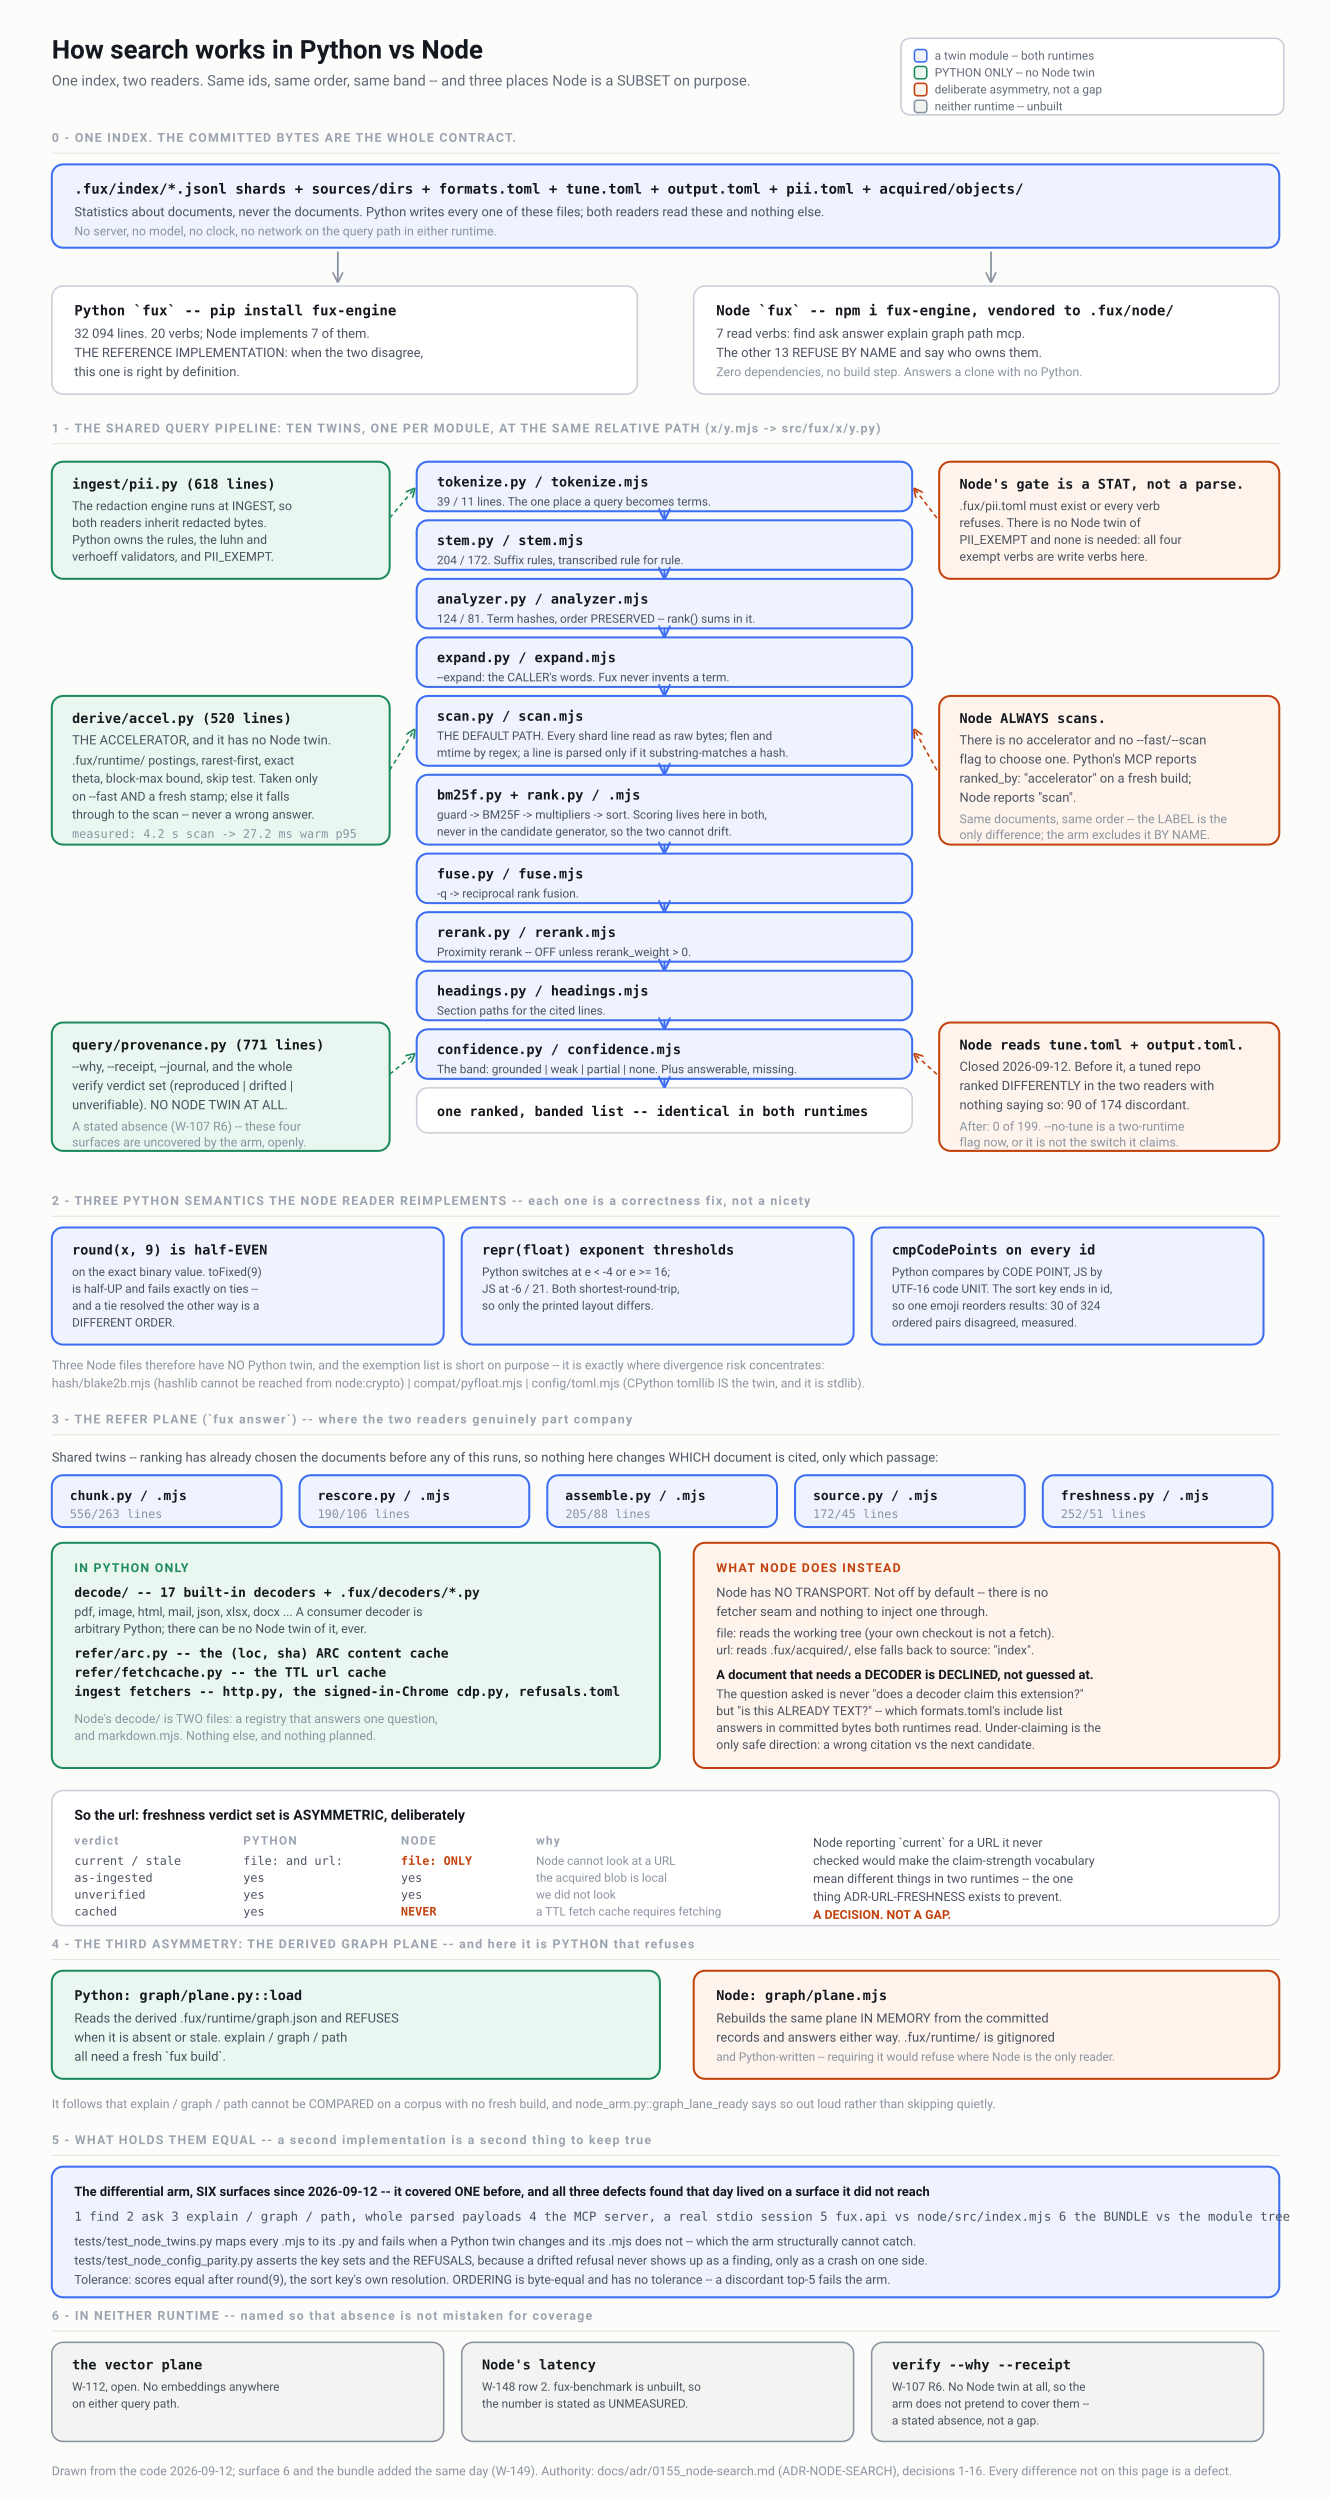
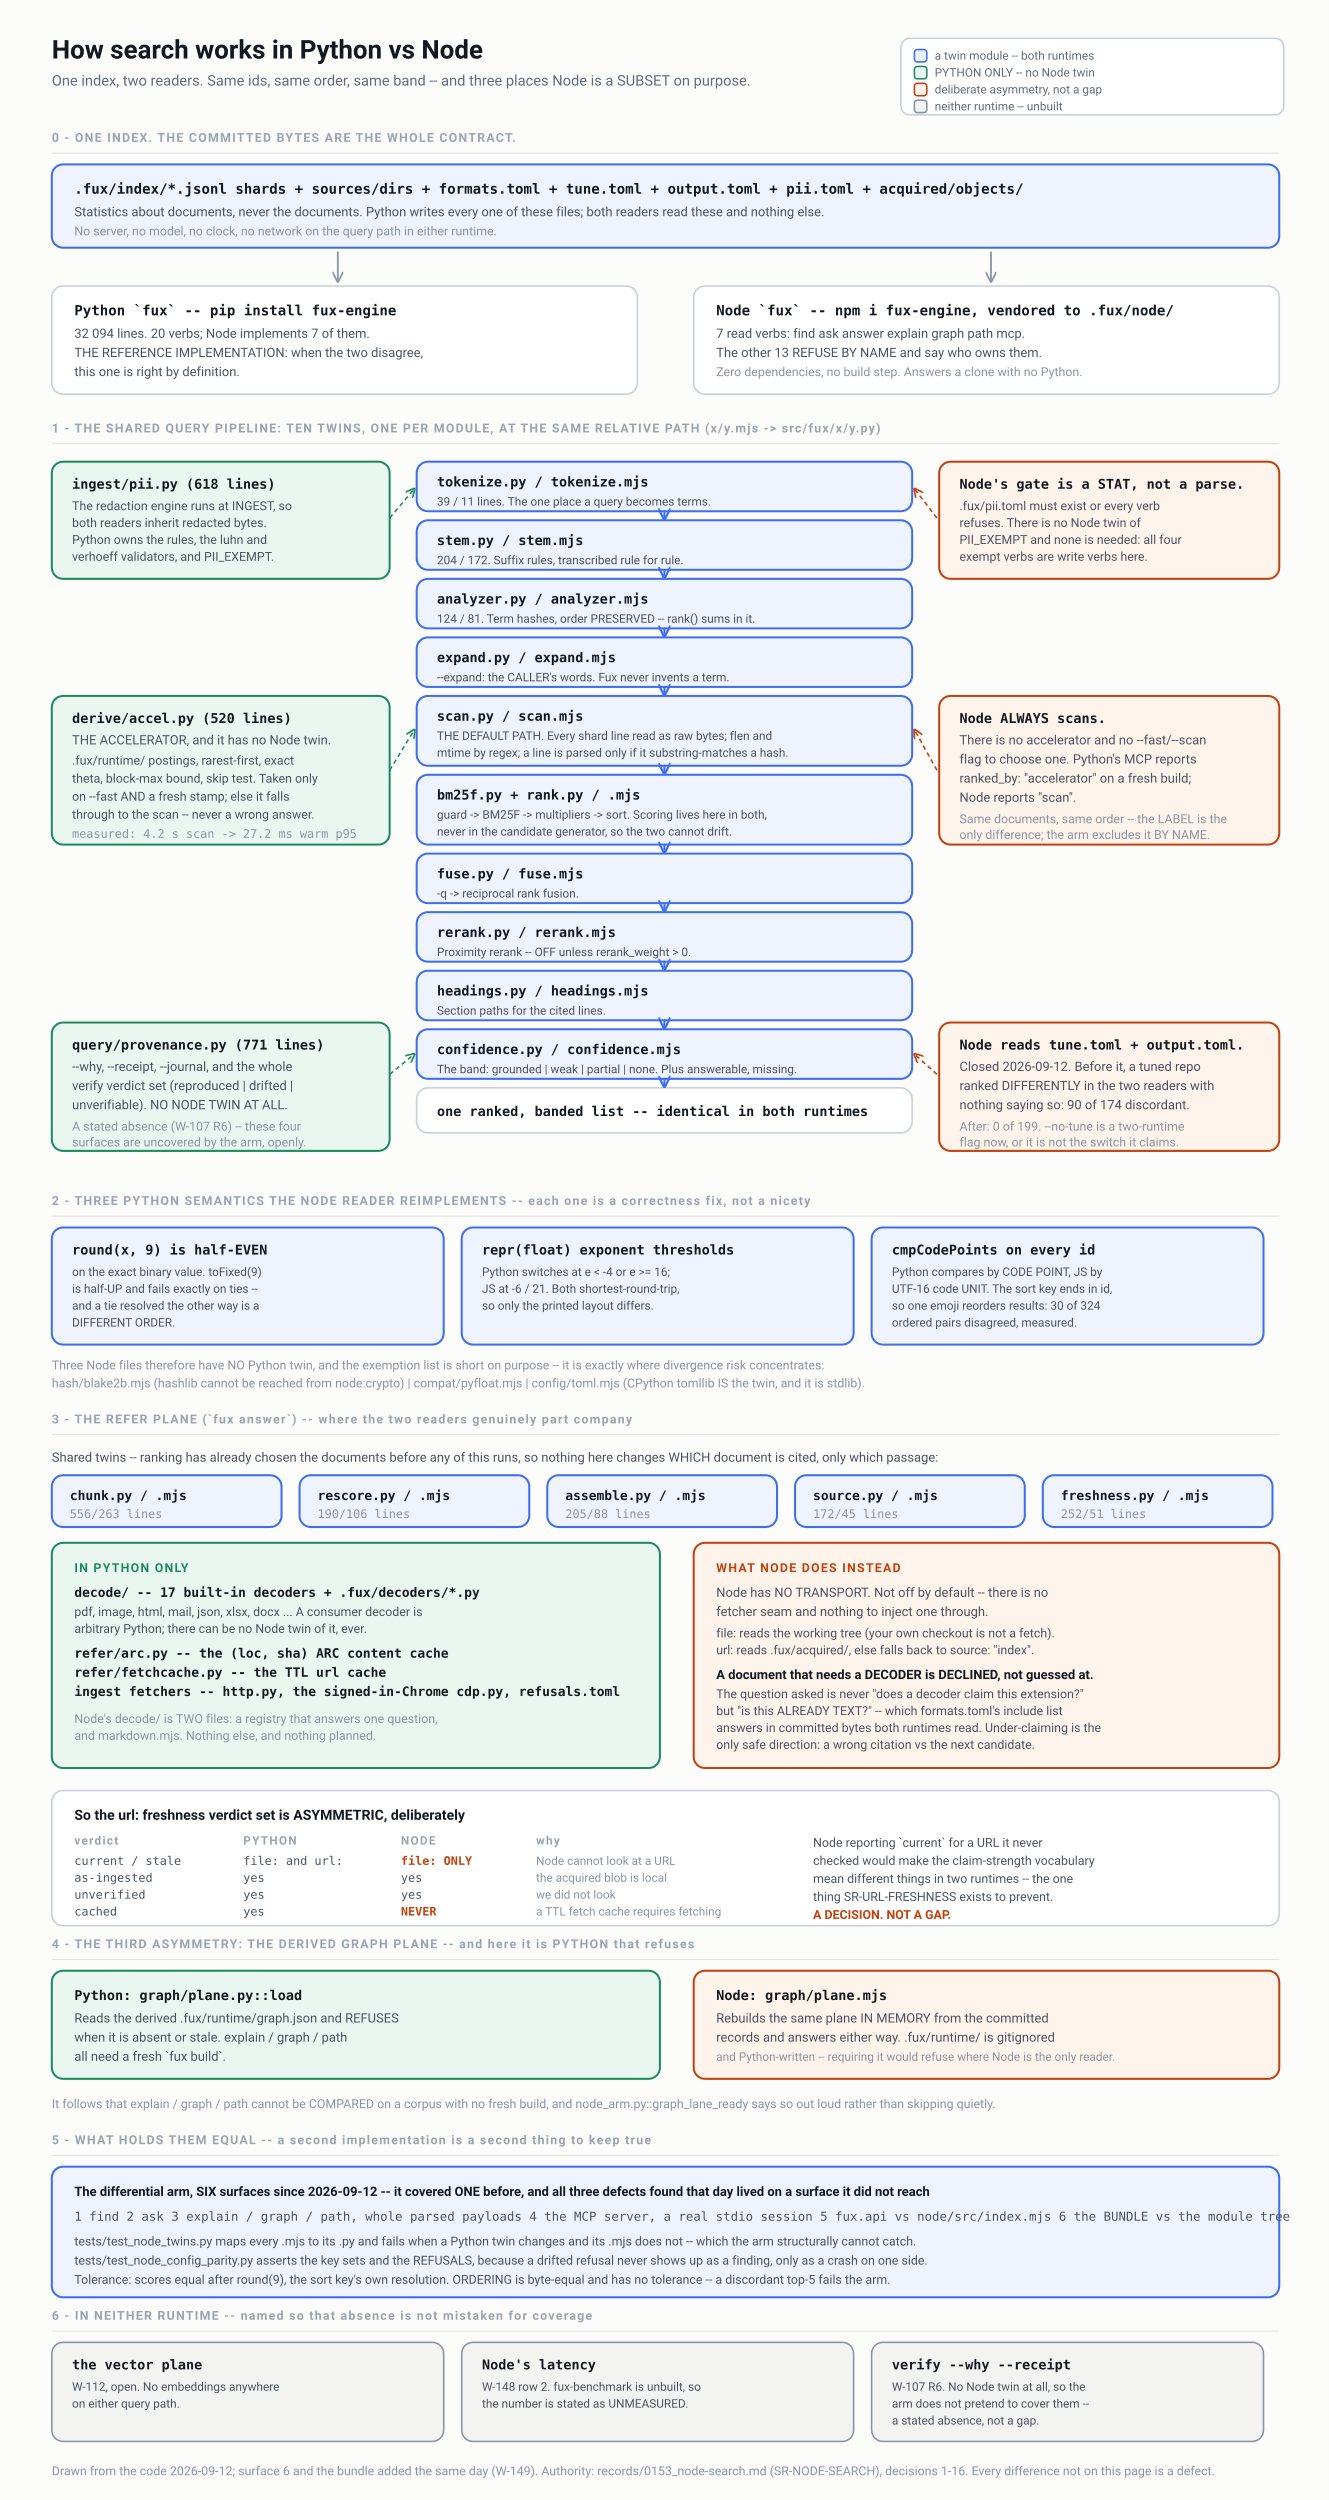
<svg xmlns="http://www.w3.org/2000/svg" viewBox="0 0 1180 2220" width="1180" height="2220" font-family="system-ui, -apple-system, 'Segoe UI', Roboto, sans-serif">
  <defs>
    <marker id="a" viewBox="0 0 10 10" refX="9" refY="5" markerWidth="6" markerHeight="6" orient="auto-start-reverse">
      <path d="M0,0 L10,5 L0,10" fill="none" stroke="#3d6df2" stroke-width="1.8" stroke-linecap="round" stroke-linejoin="round" />
    </marker>
    <marker id="g" viewBox="0 0 10 10" refX="9" refY="5" markerWidth="6" markerHeight="6" orient="auto-start-reverse">
      <path d="M0,0 L10,5 L0,10" fill="none" stroke="#1d8a5e" stroke-width="1.8" stroke-linecap="round" stroke-linejoin="round" />
    </marker>
    <marker id="m" viewBox="0 0 10 10" refX="9" refY="5" markerWidth="6" markerHeight="6" orient="auto-start-reverse">
      <path d="M0,0 L10,5 L0,10" fill="none" stroke="#8a93a0" stroke-width="1.6" stroke-linecap="round" stroke-linejoin="round" />
    </marker>
    <marker id="o" viewBox="0 0 10 10" refX="9" refY="5" markerWidth="6" markerHeight="6" orient="auto-start-reverse">
      <path d="M0,0 L10,5 L0,10" fill="none" stroke="#c2410c" stroke-width="1.8" stroke-linecap="round" stroke-linejoin="round" />
    </marker>
  </defs>
  <rect width="1180" height="2220" fill="#fcfcfb" />
  <text x="46" y="52" font-size="23" fill="#14181f" font-weight="600">How search works in Python vs Node</text>
  <text x="46" y="76" font-size="13" fill="#626b78">One index, two readers. Same ids, same order, same band -- and three places Node is a SUBSET on purpose.</text>
  <rect x="800" y="34" width="340" height="68" rx="8" fill="#ffffff" stroke="#c9cfd8" stroke-width="1.4" />
  <rect x="812" y="44" width="11" height="11" rx="2.5" fill="#eef3fd" stroke="#3d6df2" stroke-width="1.4" />
  <text x="830" y="53" font-size="10.5" fill="#626b78">a twin module -- both runtimes</text>
  <rect x="812" y="59" width="11" height="11" rx="2.5" fill="#eaf7f0" stroke="#1d8a5e" stroke-width="1.4" />
  <text x="830" y="68" font-size="10.5" fill="#626b78">PYTHON ONLY -- no Node twin</text>
  <rect x="812" y="74" width="11" height="11" rx="2.5" fill="#fff4ec" stroke="#c2410c" stroke-width="1.4" />
  <text x="830" y="83" font-size="10.5" fill="#626b78">deliberate asymmetry, not a gap</text>
  <rect x="812" y="89" width="11" height="11" rx="2.5" fill="#f3f4f2" stroke="#8a93a0" stroke-width="1.4" />
  <text x="830" y="98" font-size="10.5" fill="#626b78">neither runtime -- unbuilt</text>
  <text x="46" y="126" font-size="11" fill="#9aa3af" font-weight="600" letter-spacing="1.1">0 - ONE INDEX. THE COMMITTED BYTES ARE THE WHOLE CONTRACT.</text>
  <line x1="46" y1="136" x2="1136" y2="136" stroke="#e4e4e0" stroke-width="1" />
  <rect x="46" y="146" width="1090" height="74" rx="10" fill="#eef3fd" stroke="#3d6df2" stroke-width="1.8" />
  <text x="66" y="172" font-size="12.5" fill="#14181f" font-weight="600" font-family="ui-monospace, Menlo, monospace">.fux/index/*.jsonl shards  +  sources/dirs  +  formats.toml  +  tune.toml  +  output.toml  +  pii.toml  +  acquired/objects/</text>
  <text x="66" y="192" font-size="11.5" fill="#4a5260">Statistics about documents, never the documents. Python writes every one of these files; both readers read these and nothing else.</text>
  <text x="66" y="209" font-size="11" fill="#8a93a0">No server, no model, no clock, no network on the query path in either runtime.</text>
  <path d="M300,224 L300,250" fill="none" stroke="#8a93a0" stroke-width="1.6" marker-end="url(#m)" stroke-linecap="round" />
  <path d="M880,224 L880,250" fill="none" stroke="#8a93a0" stroke-width="1.6" marker-end="url(#m)" stroke-linecap="round" />
  <rect x="46" y="254" width="520" height="96" rx="10" fill="#ffffff" stroke="#c9cfd8" stroke-width="1.4" />
  <text x="66" y="280" font-size="12.5" fill="#14181f" font-weight="600" font-family="ui-monospace, Menlo, monospace">Python  `fux`   --   pip install fux-engine</text>
  <text x="66" y="300" font-size="11.5" fill="#4a5260">32 094 lines. 20 verbs; Node implements 7 of them.</text>
  <text x="66" y="317" font-size="11.5" fill="#4a5260">THE REFERENCE IMPLEMENTATION: when the two disagree,</text>
  <text x="66" y="334" font-size="11.5" fill="#4a5260">this one is right by definition.</text>
  <rect x="616" y="254" width="520" height="96" rx="10" fill="#ffffff" stroke="#c9cfd8" stroke-width="1.4" />
  <text x="636" y="280" font-size="12.5" fill="#14181f" font-weight="600" font-family="ui-monospace, Menlo, monospace">Node  `fux`   --   npm i fux-engine, vendored to .fux/node/</text>
  <text x="636" y="300" font-size="11.5" fill="#4a5260">7 read verbs: find ask answer explain graph path mcp.</text>
  <text x="636" y="317" font-size="11.5" fill="#4a5260">The other 13 REFUSE BY NAME and say who owns them.</text>
  <text x="636" y="334" font-size="11" fill="#8a93a0">Zero dependencies, no build step. Answers a clone with no Python.</text>
  <text x="46" y="384" font-size="11" fill="#9aa3af" font-weight="600" letter-spacing="1.1">1 - THE SHARED QUERY PIPELINE: TEN TWINS, ONE PER MODULE, AT THE SAME RELATIVE PATH  (x/y.mjs -&gt; src/fux/x/y.py)</text>
  <line x1="46" y1="394" x2="1136" y2="394" stroke="#e4e4e0" stroke-width="1" />
  <rect x="370" y="410" width="440" height="44" rx="10" fill="#eef3fd" stroke="#3d6df2" stroke-width="1.8" />
  <text x="388" y="432" font-size="12" fill="#14181f" font-weight="600" font-family="ui-monospace, Menlo, monospace">tokenize.py / tokenize.mjs</text>
  <text x="388" y="449" font-size="10.5" fill="#4a5260">39 / 11 lines. The one place a query becomes terms.</text>
  <rect x="370" y="462" width="440" height="44" rx="10" fill="#eef3fd" stroke="#3d6df2" stroke-width="1.8" />
  <text x="388" y="484" font-size="12" fill="#14181f" font-weight="600" font-family="ui-monospace, Menlo, monospace">stem.py / stem.mjs</text>
  <text x="388" y="501" font-size="10.5" fill="#4a5260">204 / 172. Suffix rules, transcribed rule for rule.</text>
  <path d="M590.0,454 L590.0,461" fill="none" stroke="#3d6df2" stroke-width="1.8" marker-end="url(#a)" stroke-linecap="round" />
  <rect x="370" y="514" width="440" height="44" rx="10" fill="#eef3fd" stroke="#3d6df2" stroke-width="1.8" />
  <text x="388" y="536" font-size="12" fill="#14181f" font-weight="600" font-family="ui-monospace, Menlo, monospace">analyzer.py / analyzer.mjs</text>
  <text x="388" y="553" font-size="10.5" fill="#4a5260">124 / 81. Term hashes, order PRESERVED -- rank() sums in it.</text>
  <path d="M590.0,506 L590.0,513" fill="none" stroke="#3d6df2" stroke-width="1.8" marker-end="url(#a)" stroke-linecap="round" />
  <rect x="370" y="566" width="440" height="44" rx="10" fill="#eef3fd" stroke="#3d6df2" stroke-width="1.8" />
  <text x="388" y="588" font-size="12" fill="#14181f" font-weight="600" font-family="ui-monospace, Menlo, monospace">expand.py / expand.mjs</text>
  <text x="388" y="605" font-size="10.5" fill="#4a5260">--expand: the CALLER's words. Fux never invents a term.</text>
  <path d="M590.0,558 L590.0,565" fill="none" stroke="#3d6df2" stroke-width="1.8" marker-end="url(#a)" stroke-linecap="round" />
  <rect x="370" y="618" width="440" height="62" rx="10" fill="#eef3fd" stroke="#3d6df2" stroke-width="1.8" />
  <text x="388" y="640" font-size="12" fill="#14181f" font-weight="600" font-family="ui-monospace, Menlo, monospace">scan.py / scan.mjs</text>
  <text x="388" y="657" font-size="10.5" fill="#4a5260">THE DEFAULT PATH. Every shard line read as raw bytes; flen and</text>
  <text x="388" y="672" font-size="10.5" fill="#4a5260">mtime by regex; a line is parsed only if it substring-matches a hash.</text>
  <path d="M590.0,610 L590.0,617" fill="none" stroke="#3d6df2" stroke-width="1.8" marker-end="url(#a)" stroke-linecap="round" />
  <rect x="370" y="688" width="440" height="62" rx="10" fill="#eef3fd" stroke="#3d6df2" stroke-width="1.8" />
  <text x="388" y="710" font-size="12" fill="#14181f" font-weight="600" font-family="ui-monospace, Menlo, monospace">bm25f.py + rank.py  /  .mjs</text>
  <text x="388" y="727" font-size="10.5" fill="#4a5260">guard  -&gt;  BM25F  -&gt;  multipliers  -&gt;  sort. Scoring lives here in both,</text>
  <text x="388" y="742" font-size="10.5" fill="#4a5260">never in the candidate generator, so the two cannot drift.</text>
  <path d="M590.0,680 L590.0,687" fill="none" stroke="#3d6df2" stroke-width="1.8" marker-end="url(#a)" stroke-linecap="round" />
  <rect x="370" y="758" width="440" height="44" rx="10" fill="#eef3fd" stroke="#3d6df2" stroke-width="1.8" />
  <text x="388" y="780" font-size="12" fill="#14181f" font-weight="600" font-family="ui-monospace, Menlo, monospace">fuse.py / fuse.mjs</text>
  <text x="388" y="797" font-size="10.5" fill="#4a5260">-q  -&gt;  reciprocal rank fusion.</text>
  <path d="M590.0,750 L590.0,757" fill="none" stroke="#3d6df2" stroke-width="1.8" marker-end="url(#a)" stroke-linecap="round" />
  <rect x="370" y="810" width="440" height="44" rx="10" fill="#eef3fd" stroke="#3d6df2" stroke-width="1.8" />
  <text x="388" y="832" font-size="12" fill="#14181f" font-weight="600" font-family="ui-monospace, Menlo, monospace">rerank.py / rerank.mjs</text>
  <text x="388" y="849" font-size="10.5" fill="#4a5260">Proximity rerank -- OFF unless rerank_weight &gt; 0.</text>
  <path d="M590.0,802 L590.0,809" fill="none" stroke="#3d6df2" stroke-width="1.8" marker-end="url(#a)" stroke-linecap="round" />
  <rect x="370" y="862" width="440" height="44" rx="10" fill="#eef3fd" stroke="#3d6df2" stroke-width="1.8" />
  <text x="388" y="884" font-size="12" fill="#14181f" font-weight="600" font-family="ui-monospace, Menlo, monospace">headings.py / headings.mjs</text>
  <text x="388" y="901" font-size="10.5" fill="#4a5260">Section paths for the cited lines.</text>
  <path d="M590.0,854 L590.0,861" fill="none" stroke="#3d6df2" stroke-width="1.8" marker-end="url(#a)" stroke-linecap="round" />
  <rect x="370" y="914" width="440" height="44" rx="10" fill="#eef3fd" stroke="#3d6df2" stroke-width="1.8" />
  <text x="388" y="936" font-size="12" fill="#14181f" font-weight="600" font-family="ui-monospace, Menlo, monospace">confidence.py / confidence.mjs</text>
  <text x="388" y="953" font-size="10.5" fill="#4a5260">The band: grounded | weak | partial | none. Plus answerable, missing.</text>
  <path d="M590.0,906 L590.0,913" fill="none" stroke="#3d6df2" stroke-width="1.8" marker-end="url(#a)" stroke-linecap="round" />
  <rect x="370" y="966" width="440" height="40" rx="10" fill="#ffffff" stroke="#c9cfd8" stroke-width="1.4" />
  <text x="388" y="991" font-size="12" fill="#14181f" font-weight="600" font-family="ui-monospace, Menlo, monospace">one ranked, banded list  --  identical in both runtimes</text>
  <path d="M590.0,958 L590.0,965" fill="none" stroke="#3d6df2" stroke-width="1.8" marker-end="url(#a)" stroke-linecap="round" />
  <rect x="46" y="410" width="300" height="104" rx="10" fill="#eaf7f0" stroke="#1d8a5e" stroke-width="1.8" />
  <text x="64" y="434" font-size="12" fill="#14181f" font-weight="600" font-family="ui-monospace, Menlo, monospace">ingest/pii.py  (618 lines)</text>
  <text x="64" y="453" font-size="11" fill="#4a5260">The redaction engine runs at INGEST, so</text>
  <text x="64" y="468" font-size="11" fill="#4a5260">both readers inherit redacted bytes.</text>
  <text x="64" y="483" font-size="11" fill="#4a5260">Python owns the rules, the luhn and</text>
  <text x="64" y="498" font-size="11" fill="#4a5260">verhoeff validators, and PII_EXEMPT.</text>
  <path d="M346,460 L368,434" fill="none" stroke="#1d8a5e" stroke-width="1.4" stroke-dasharray="4 3" marker-end="url(#g)" />
  <rect x="834" y="410" width="302" height="104" rx="10" fill="#fff4ec" stroke="#c2410c" stroke-width="1.8" />
  <text x="852" y="434" font-size="12" fill="#14181f" font-weight="600" font-family="ui-monospace, Menlo, monospace">Node's gate is a STAT, not a parse.</text>
  <text x="852" y="453" font-size="11" fill="#4a5260">.fux/pii.toml must exist or every verb</text>
  <text x="852" y="468" font-size="11" fill="#4a5260">refuses. There is no Node twin of</text>
  <text x="852" y="483" font-size="11" fill="#4a5260">PII_EXEMPT and none is needed: all four</text>
  <text x="852" y="498" font-size="11" fill="#4a5260">exempt verbs are write verbs here.</text>
  <path d="M832,460 L812,434" fill="none" stroke="#c2410c" stroke-width="1.4" stroke-dasharray="4 3" marker-end="url(#o)" />
  <rect x="46" y="618" width="300" height="132" rx="10" fill="#eaf7f0" stroke="#1d8a5e" stroke-width="1.8" />
  <text x="64" y="642" font-size="12" fill="#14181f" font-weight="600" font-family="ui-monospace, Menlo, monospace">derive/accel.py  (520 lines)</text>
  <text x="64" y="661" font-size="11.5" fill="#4a5260">THE ACCELERATOR, and it has no Node twin.</text>
  <text x="64" y="679" font-size="11" fill="#4a5260">.fux/runtime/ postings, rarest-first, exact</text>
  <text x="64" y="695" font-size="11" fill="#4a5260">theta, block-max bound, skip test. Taken only</text>
  <text x="64" y="711" font-size="11" fill="#4a5260">on --fast AND a fresh stamp; else it falls</text>
  <text x="64" y="727" font-size="11" fill="#4a5260">through to the scan -- never a wrong answer.</text>
  <text x="64" y="744" font-size="10.5" fill="#8a93a0" font-family="ui-monospace, Menlo, monospace">measured: 4.2 s scan -&gt; 27.2 ms warm p95</text>
  <path d="M346,684 L368,648" fill="none" stroke="#1d8a5e" stroke-width="1.4" stroke-dasharray="4 3" marker-end="url(#g)" />
  <rect x="46" y="908" width="300" height="114" rx="10" fill="#eaf7f0" stroke="#1d8a5e" stroke-width="1.8" />
  <text x="64" y="932" font-size="12" fill="#14181f" font-weight="600" font-family="ui-monospace, Menlo, monospace">query/provenance.py  (771 lines)</text>
  <text x="64" y="951" font-size="11.5" fill="#4a5260">--why, --receipt, --journal, and the whole</text>
  <text x="64" y="968" font-size="11.5" fill="#4a5260">verify verdict set (reproduced | drifted |</text>
  <text x="64" y="985" font-size="11.5" fill="#4a5260">unverifiable). NO NODE TWIN AT ALL.</text>
  <text x="64" y="1004" font-size="11" fill="#8a93a0">A stated absence (W-107 R6) -- these four</text>
  <text x="64" y="1018" font-size="11" fill="#8a93a0">surfaces are uncovered by the arm, openly.</text>
  <path d="M346,954 L368,936" fill="none" stroke="#1d8a5e" stroke-width="1.4" stroke-dasharray="4 3" marker-end="url(#g)" />
  <rect x="834" y="618" width="302" height="132" rx="10" fill="#fff4ec" stroke="#c2410c" stroke-width="1.8" />
  <text x="852" y="642" font-size="12" fill="#14181f" font-weight="600" font-family="ui-monospace, Menlo, monospace">Node ALWAYS scans.</text>
  <text x="852" y="661" font-size="11.5" fill="#4a5260">There is no accelerator and no --fast/--scan</text>
  <text x="852" y="678" font-size="11.5" fill="#4a5260">flag to choose one. Python's MCP reports</text>
  <text x="852" y="695" font-size="11.5" fill="#4a5260">ranked_by: "accelerator" on a fresh build;</text>
  <text x="852" y="712" font-size="11.5" fill="#4a5260">Node reports "scan".</text>
  <text x="852" y="731" font-size="11" fill="#8a93a0">Same documents, same order -- the LABEL is the</text>
  <text x="852" y="745" font-size="11" fill="#8a93a0">only difference; the arm excludes it BY NAME.</text>
  <path d="M832,684 L812,648" fill="none" stroke="#c2410c" stroke-width="1.4" stroke-dasharray="4 3" marker-end="url(#o)" />
  <rect x="834" y="908" width="302" height="114" rx="10" fill="#fff4ec" stroke="#c2410c" stroke-width="1.8" />
  <text x="852" y="932" font-size="12" fill="#14181f" font-weight="600" font-family="ui-monospace, Menlo, monospace">Node reads tune.toml + output.toml.</text>
  <text x="852" y="951" font-size="11.5" fill="#4a5260">Closed 2026-09-12. Before it, a tuned repo</text>
  <text x="852" y="968" font-size="11.5" fill="#4a5260">ranked DIFFERENTLY in the two readers with</text>
  <text x="852" y="985" font-size="11.5" fill="#4a5260">nothing saying so: 90 of 174 discordant.</text>
  <text x="852" y="1004" font-size="11" fill="#8a93a0">After: 0 of 199. --no-tune is a two-runtime</text>
  <text x="852" y="1018" font-size="11" fill="#8a93a0">flag now, or it is not the switch it claims.</text>
  <path d="M832,954 L812,936" fill="none" stroke="#c2410c" stroke-width="1.4" stroke-dasharray="4 3" marker-end="url(#o)" />
  <text x="46" y="1070" font-size="11" fill="#9aa3af" font-weight="600" letter-spacing="1.1">2 - THREE PYTHON SEMANTICS THE NODE READER REIMPLEMENTS  --  each one is a correctness fix, not a nicety</text>
  <line x1="46" y1="1080" x2="1136" y2="1080" stroke="#e4e4e0" stroke-width="1" />
  <rect x="46" y="1090" width="348" height="104" rx="10" fill="#eef3fd" stroke="#3d6df2" stroke-width="1.8" />
  <text x="64" y="1114" font-size="12" fill="#14181f" font-weight="600" font-family="ui-monospace, Menlo, monospace">round(x, 9) is half-EVEN</text>
  <text x="64" y="1133" font-size="10.5" fill="#4a5260">on the exact binary value. toFixed(9)</text>
  <text x="64" y="1148" font-size="10.5" fill="#4a5260">is half-UP and fails exactly on ties --</text>
  <text x="64" y="1163" font-size="10.5" fill="#4a5260">and a tie resolved the other way is a</text>
  <text x="64" y="1178" font-size="10.5" fill="#4a5260">DIFFERENT ORDER.</text>
  <rect x="410" y="1090" width="348" height="104" rx="10" fill="#eef3fd" stroke="#3d6df2" stroke-width="1.8" />
  <text x="428" y="1114" font-size="12" fill="#14181f" font-weight="600" font-family="ui-monospace, Menlo, monospace">repr(float) exponent thresholds</text>
  <text x="428" y="1133" font-size="10.5" fill="#4a5260">Python switches at e &lt; -4 or e &gt;= 16;</text>
  <text x="428" y="1148" font-size="10.5" fill="#4a5260">JS at -6 / 21. Both shortest-round-trip,</text>
  <text x="428" y="1163" font-size="10.5" fill="#4a5260">so only the printed layout differs.</text>
  <rect x="774" y="1090" width="348" height="104" rx="10" fill="#eef3fd" stroke="#3d6df2" stroke-width="1.8" />
  <text x="792" y="1114" font-size="12" fill="#14181f" font-weight="600" font-family="ui-monospace, Menlo, monospace">cmpCodePoints on every id</text>
  <text x="792" y="1133" font-size="10.5" fill="#4a5260">Python compares by CODE POINT, JS by</text>
  <text x="792" y="1148" font-size="10.5" fill="#4a5260">UTF-16 code UNIT. The sort key ends in id,</text>
  <text x="792" y="1163" font-size="10.5" fill="#4a5260">so one emoji reorders results: 30 of 324</text>
  <text x="792" y="1178" font-size="10.5" fill="#4a5260">ordered pairs disagreed, measured.</text>
  <text x="46" y="1216" font-size="11" fill="#8a93a0">Three Node files therefore have NO Python twin, and the exemption list is short on purpose -- it is exactly where divergence risk concentrates:</text>
  <text x="46" y="1232" font-size="11" fill="#8a93a0">hash/blake2b.mjs (hashlib cannot be reached from node:crypto)  |  compat/pyfloat.mjs  |  config/toml.mjs (CPython tomllib IS the twin, and it is stdlib).</text>
  <text x="46" y="1264" font-size="11" fill="#9aa3af" font-weight="600" letter-spacing="1.1">3 - THE REFER PLANE (`fux answer`)  --  where the two readers genuinely part company</text>
  <line x1="46" y1="1274" x2="1136" y2="1274" stroke="#e4e4e0" stroke-width="1" />
  <text x="46" y="1298" font-size="11.5" fill="#4a5260">Shared twins -- ranking has already chosen the documents before any of this runs, so nothing here changes WHICH document is cited, only which passage:</text>
  <rect x="46" y="1310" width="204" height="46" rx="10" fill="#eef3fd" stroke="#3d6df2" stroke-width="1.8" />
  <text x="62" y="1332" font-size="11.5" fill="#14181f" font-weight="600" font-family="ui-monospace, Menlo, monospace">chunk.py / .mjs</text>
  <text x="62" y="1348" font-size="10.5" fill="#8a93a0" font-family="ui-monospace, Menlo, monospace">556/263 lines</text>
  <rect x="266" y="1310" width="204" height="46" rx="10" fill="#eef3fd" stroke="#3d6df2" stroke-width="1.8" />
  <text x="282" y="1332" font-size="11.5" fill="#14181f" font-weight="600" font-family="ui-monospace, Menlo, monospace">rescore.py / .mjs</text>
  <text x="282" y="1348" font-size="10.5" fill="#8a93a0" font-family="ui-monospace, Menlo, monospace">190/106 lines</text>
  <rect x="486" y="1310" width="204" height="46" rx="10" fill="#eef3fd" stroke="#3d6df2" stroke-width="1.8" />
  <text x="502" y="1332" font-size="11.5" fill="#14181f" font-weight="600" font-family="ui-monospace, Menlo, monospace">assemble.py / .mjs</text>
  <text x="502" y="1348" font-size="10.5" fill="#8a93a0" font-family="ui-monospace, Menlo, monospace">205/88 lines</text>
  <rect x="706" y="1310" width="204" height="46" rx="10" fill="#eef3fd" stroke="#3d6df2" stroke-width="1.8" />
  <text x="722" y="1332" font-size="11.5" fill="#14181f" font-weight="600" font-family="ui-monospace, Menlo, monospace">source.py / .mjs</text>
  <text x="722" y="1348" font-size="10.5" fill="#8a93a0" font-family="ui-monospace, Menlo, monospace">172/45 lines</text>
  <rect x="926" y="1310" width="204" height="46" rx="10" fill="#eef3fd" stroke="#3d6df2" stroke-width="1.8" />
  <text x="942" y="1332" font-size="11.5" fill="#14181f" font-weight="600" font-family="ui-monospace, Menlo, monospace">freshness.py / .mjs</text>
  <text x="942" y="1348" font-size="10.5" fill="#8a93a0" font-family="ui-monospace, Menlo, monospace">252/51 lines</text>
  <rect x="46" y="1370" width="540" height="200" rx="10" fill="#eaf7f0" stroke="#1d8a5e" stroke-width="1.8" />
  <text x="66" y="1396" font-size="11" fill="#1d8a5e" font-weight="600" letter-spacing="1.1">IN PYTHON ONLY</text>
  <text x="66" y="1418" font-size="11.5" fill="#14181f" font-weight="600" font-family="ui-monospace, Menlo, monospace">decode/  --  17 built-in decoders + .fux/decoders/*.py</text>
  <text x="66" y="1435" font-size="11" fill="#4a5260">pdf, image, html, mail, json, xlsx, docx ... A consumer decoder is</text>
  <text x="66" y="1450" font-size="11" fill="#4a5260">arbitrary Python; there can be no Node twin of it, ever.</text>
  <text x="66" y="1472" font-size="11.5" fill="#14181f" font-weight="600" font-family="ui-monospace, Menlo, monospace">refer/arc.py  --  the (loc, sha) ARC content cache</text>
  <text x="66" y="1489" font-size="11.5" fill="#14181f" font-weight="600" font-family="ui-monospace, Menlo, monospace">refer/fetchcache.py  --  the TTL url cache</text>
  <text x="66" y="1506" font-size="11.5" fill="#14181f" font-weight="600" font-family="ui-monospace, Menlo, monospace">ingest fetchers  --  http.py, the signed-in-Chrome cdp.py, refusals.toml</text>
  <text x="66" y="1530" font-size="11" fill="#8a93a0">Node's decode/ is TWO files: a registry that answers one question,</text>
  <text x="66" y="1545" font-size="11" fill="#8a93a0">and markdown.mjs. Nothing else, and nothing planned.</text>
  <rect x="616" y="1370" width="520" height="200" rx="10" fill="#fff4ec" stroke="#c2410c" stroke-width="1.8" />
  <text x="636" y="1396" font-size="11" fill="#c2410c" font-weight="600" letter-spacing="1.1">WHAT NODE DOES INSTEAD</text>
  <text x="636" y="1418" font-size="11.5" fill="#4a5260">Node has NO TRANSPORT. Not off by default -- there is no</text>
  <text x="636" y="1435" font-size="11.5" fill="#4a5260">fetcher seam and nothing to inject one through.</text>
  <text x="636" y="1454" font-size="11" fill="#4a5260">file:  reads the working tree (your own checkout is not a fetch).</text>
  <text x="636" y="1469" font-size="11" fill="#4a5260">url:   reads .fux/acquired/, else falls back to source: "index".</text>
  <text x="636" y="1491" font-size="11.5" fill="#14181f" font-weight="600">A document that needs a DECODER is DECLINED, not guessed at.</text>
  <text x="636" y="1508" font-size="11" fill="#4a5260">The question asked is never "does a decoder claim this extension?"</text>
  <text x="636" y="1523" font-size="11" fill="#4a5260">but "is this ALREADY TEXT?" -- which formats.toml's include list</text>
  <text x="636" y="1538" font-size="11" fill="#4a5260">answers in committed bytes both runtimes read. Under-claiming is the</text>
  <text x="636" y="1553" font-size="11" fill="#4a5260">only safe direction: a wrong citation vs the next candidate.</text>
  <rect x="46" y="1590" width="1090" height="120" rx="10" fill="#ffffff" stroke="#c9cfd8" stroke-width="1.4" />
  <text x="66" y="1616" font-size="12.5" fill="#14181f" font-weight="600">So the url: freshness verdict set is ASYMMETRIC, deliberately</text>
  <text x="66" y="1638" font-size="10.5" fill="#9aa3af" font-weight="600" letter-spacing="1.1">verdict</text>
  <text x="216" y="1638" font-size="10.5" fill="#9aa3af" font-weight="600" letter-spacing="1.1">PYTHON</text>
  <text x="356" y="1638" font-size="10.5" fill="#9aa3af" font-weight="600" letter-spacing="1.1">NODE</text>
  <text x="476" y="1638" font-size="10.5" fill="#9aa3af" font-weight="600" letter-spacing="1.1">why</text>
  <text x="66" y="1656" font-size="10.5" fill="#4a5260" font-family="ui-monospace, Menlo, monospace">current / stale</text>
  <text x="216" y="1656" font-size="10.5" fill="#4a5260" font-family="ui-monospace, Menlo, monospace">file: and url:</text>
  <text x="356" y="1656" font-size="10.5" fill="#c2410c" font-weight="600" font-family="ui-monospace, Menlo, monospace">file: ONLY</text>
  <text x="476" y="1656" font-size="10.5" fill="#8a93a0">Node cannot look at a URL</text>
  <text x="66" y="1671" font-size="10.5" fill="#4a5260" font-family="ui-monospace, Menlo, monospace">as-ingested</text>
  <text x="216" y="1671" font-size="10.5" fill="#4a5260" font-family="ui-monospace, Menlo, monospace">yes</text>
  <text x="356" y="1671" font-size="10.5" fill="#4a5260" font-family="ui-monospace, Menlo, monospace">yes</text>
  <text x="476" y="1671" font-size="10.5" fill="#8a93a0">the acquired blob is local</text>
  <text x="66" y="1686" font-size="10.5" fill="#4a5260" font-family="ui-monospace, Menlo, monospace">unverified</text>
  <text x="216" y="1686" font-size="10.5" fill="#4a5260" font-family="ui-monospace, Menlo, monospace">yes</text>
  <text x="356" y="1686" font-size="10.5" fill="#4a5260" font-family="ui-monospace, Menlo, monospace">yes</text>
  <text x="476" y="1686" font-size="10.5" fill="#8a93a0">we did not look</text>
  <text x="66" y="1701" font-size="10.5" fill="#4a5260" font-family="ui-monospace, Menlo, monospace">cached</text>
  <text x="216" y="1701" font-size="10.5" fill="#4a5260" font-family="ui-monospace, Menlo, monospace">yes</text>
  <text x="356" y="1701" font-size="10.5" fill="#c2410c" font-weight="600" font-family="ui-monospace, Menlo, monospace">NEVER</text>
  <text x="476" y="1701" font-size="10.5" fill="#8a93a0">a TTL fetch cache requires fetching</text>
  <text x="722" y="1640" font-size="11" fill="#4a5260">Node reporting `current` for a URL it never</text>
  <text x="722" y="1656" font-size="11" fill="#4a5260">checked would make the claim-strength vocabulary</text>
  <text x="722" y="1672" font-size="11" fill="#4a5260">mean different things in two runtimes -- the one</text>
-   <text x="722" y="1688" font-size="11" fill="#4a5260">thing ADR-URL-FRESHNESS exists to prevent.</text>
+   <text x="722" y="1688" font-size="11" fill="#4a5260">thing SR-URL-FRESHNESS exists to prevent.</text>
  <text x="722" y="1704" font-size="11" fill="#c2410c" font-weight="600">A DECISION. NOT A GAP.</text>
  <text x="46" y="1730" font-size="11" fill="#9aa3af" font-weight="600" letter-spacing="1.1">4 - THE THIRD ASYMMETRY: THE DERIVED GRAPH PLANE  --  and here it is PYTHON that refuses</text>
  <line x1="46" y1="1740" x2="1136" y2="1740" stroke="#e4e4e0" stroke-width="1" />
  <rect x="46" y="1750" width="540" height="96" rx="10" fill="#eaf7f0" stroke="#1d8a5e" stroke-width="1.8" />
  <text x="66" y="1776" font-size="12" fill="#14181f" font-weight="600" font-family="ui-monospace, Menlo, monospace">Python: graph/plane.py::load</text>
  <text x="66" y="1796" font-size="11.5" fill="#4a5260">Reads the derived .fux/runtime/graph.json and REFUSES</text>
  <text x="66" y="1813" font-size="11.5" fill="#4a5260">when it is absent or stale. explain / graph / path</text>
  <text x="66" y="1830" font-size="11.5" fill="#4a5260">all need a fresh `fux build`.</text>
  <rect x="616" y="1750" width="520" height="96" rx="10" fill="#fff4ec" stroke="#c2410c" stroke-width="1.8" />
  <text x="636" y="1776" font-size="12" fill="#14181f" font-weight="600" font-family="ui-monospace, Menlo, monospace">Node: graph/plane.mjs</text>
  <text x="636" y="1796" font-size="11.5" fill="#4a5260">Rebuilds the same plane IN MEMORY from the committed</text>
  <text x="636" y="1813" font-size="11.5" fill="#4a5260">records and answers either way. .fux/runtime/ is gitignored</text>
  <text x="636" y="1830" font-size="10.5" fill="#8a93a0">and Python-written -- requiring it would refuse where Node is the only reader.</text>
  <text x="46" y="1872" font-size="11" fill="#8a93a0">It follows that explain / graph / path cannot be COMPARED on a corpus with no fresh build, and node_arm.py::graph_lane_ready says so out loud rather than skipping quietly.</text>
  <text x="46" y="1904" font-size="11" fill="#9aa3af" font-weight="600" letter-spacing="1.1">5 - WHAT HOLDS THEM EQUAL  --  a second implementation is a second thing to keep true</text>
  <line x1="46" y1="1914" x2="1136" y2="1914" stroke="#e4e4e0" stroke-width="1" />
  <rect x="46" y="1924" width="1090" height="116" rx="10" fill="#eef3fd" stroke="#3d6df2" stroke-width="1.8" />
  <text x="66" y="1950" font-size="11.5" fill="#14181f" font-weight="600">The differential arm, SIX surfaces since 2026-09-12 -- it covered ONE before, and all three defects found that day lived on a surface it did not reach</text>
  <text x="66" y="1972" font-size="11" fill="#4a5260" font-family="ui-monospace, Menlo, monospace">1 find   2 ask   3 explain / graph / path, whole parsed payloads   4 the MCP server, a real stdio session   5 fux.api vs node/src/index.mjs   6 the BUNDLE vs the module tree</text>
  <text x="66" y="1994" font-size="11" fill="#4a5260">tests/test_node_twins.py maps every .mjs to its .py and fails when a Python twin changes and its .mjs does not -- which the arm structurally cannot catch.</text>
  <text x="66" y="2011" font-size="11" fill="#4a5260">tests/test_node_config_parity.py asserts the key sets and the REFUSALS, because a drifted refusal never shows up as a finding, only as a crash on one side.</text>
  <text x="66" y="2028" font-size="11" fill="#4a5260">Tolerance: scores equal after round(9), the sort key's own resolution. ORDERING is byte-equal and has no tolerance -- a discordant top-5 fails the arm.</text>
  <text x="46" y="2060" font-size="11" fill="#9aa3af" font-weight="600" letter-spacing="1.1">6 - IN NEITHER RUNTIME  --  named so that absence is not mistaken for coverage</text>
  <line x1="46" y1="2070" x2="1136" y2="2070" stroke="#e4e4e0" stroke-width="1" />
  <rect x="46" y="2080" width="348" height="88" rx="10" fill="#f3f4f2" stroke="#8a93a0" stroke-width="1.4" />
  <text x="64" y="2104" font-size="12" fill="#14181f" font-weight="600" font-family="ui-monospace, Menlo, monospace">the vector plane</text>
  <text x="64" y="2123" font-size="10.5" fill="#4a5260">W-112, open. No embeddings anywhere</text>
  <text x="64" y="2138" font-size="10.5" fill="#4a5260">on either query path.</text>
  <rect x="410" y="2080" width="348" height="88" rx="10" fill="#f3f4f2" stroke="#8a93a0" stroke-width="1.4" />
  <text x="428" y="2104" font-size="12" fill="#14181f" font-weight="600" font-family="ui-monospace, Menlo, monospace">Node's latency</text>
  <text x="428" y="2123" font-size="10.5" fill="#4a5260">W-148 row 2. fux-benchmark is unbuilt, so</text>
  <text x="428" y="2138" font-size="10.5" fill="#4a5260">the number is stated as UNMEASURED.</text>
  <rect x="774" y="2080" width="348" height="88" rx="10" fill="#f3f4f2" stroke="#8a93a0" stroke-width="1.4" />
  <text x="792" y="2104" font-size="12" fill="#14181f" font-weight="600" font-family="ui-monospace, Menlo, monospace">verify --why --receipt</text>
  <text x="792" y="2123" font-size="10.5" fill="#4a5260">W-107 R6. No Node twin at all, so the</text>
  <text x="792" y="2138" font-size="10.5" fill="#4a5260">arm does not pretend to cover them --</text>
  <text x="792" y="2153" font-size="10.5" fill="#4a5260">a stated absence, not a gap.</text>
-   <text x="46" y="2198" font-size="11" fill="#8a93a0">Drawn from the code 2026-09-12; surface 6 and the bundle added the same day (W-149).  Authority: docs/adr/0155_node-search.md (ADR-NODE-SEARCH), decisions 1-16.  Every difference not on this page is a defect.</text>
+   <text x="46" y="2198" font-size="11" fill="#8a93a0">Drawn from the code 2026-09-12; surface 6 and the bundle added the same day (W-149).  Authority: records/0153_node-search.md (SR-NODE-SEARCH), decisions 1-16.  Every difference not on this page is a defect.</text>
</svg>
